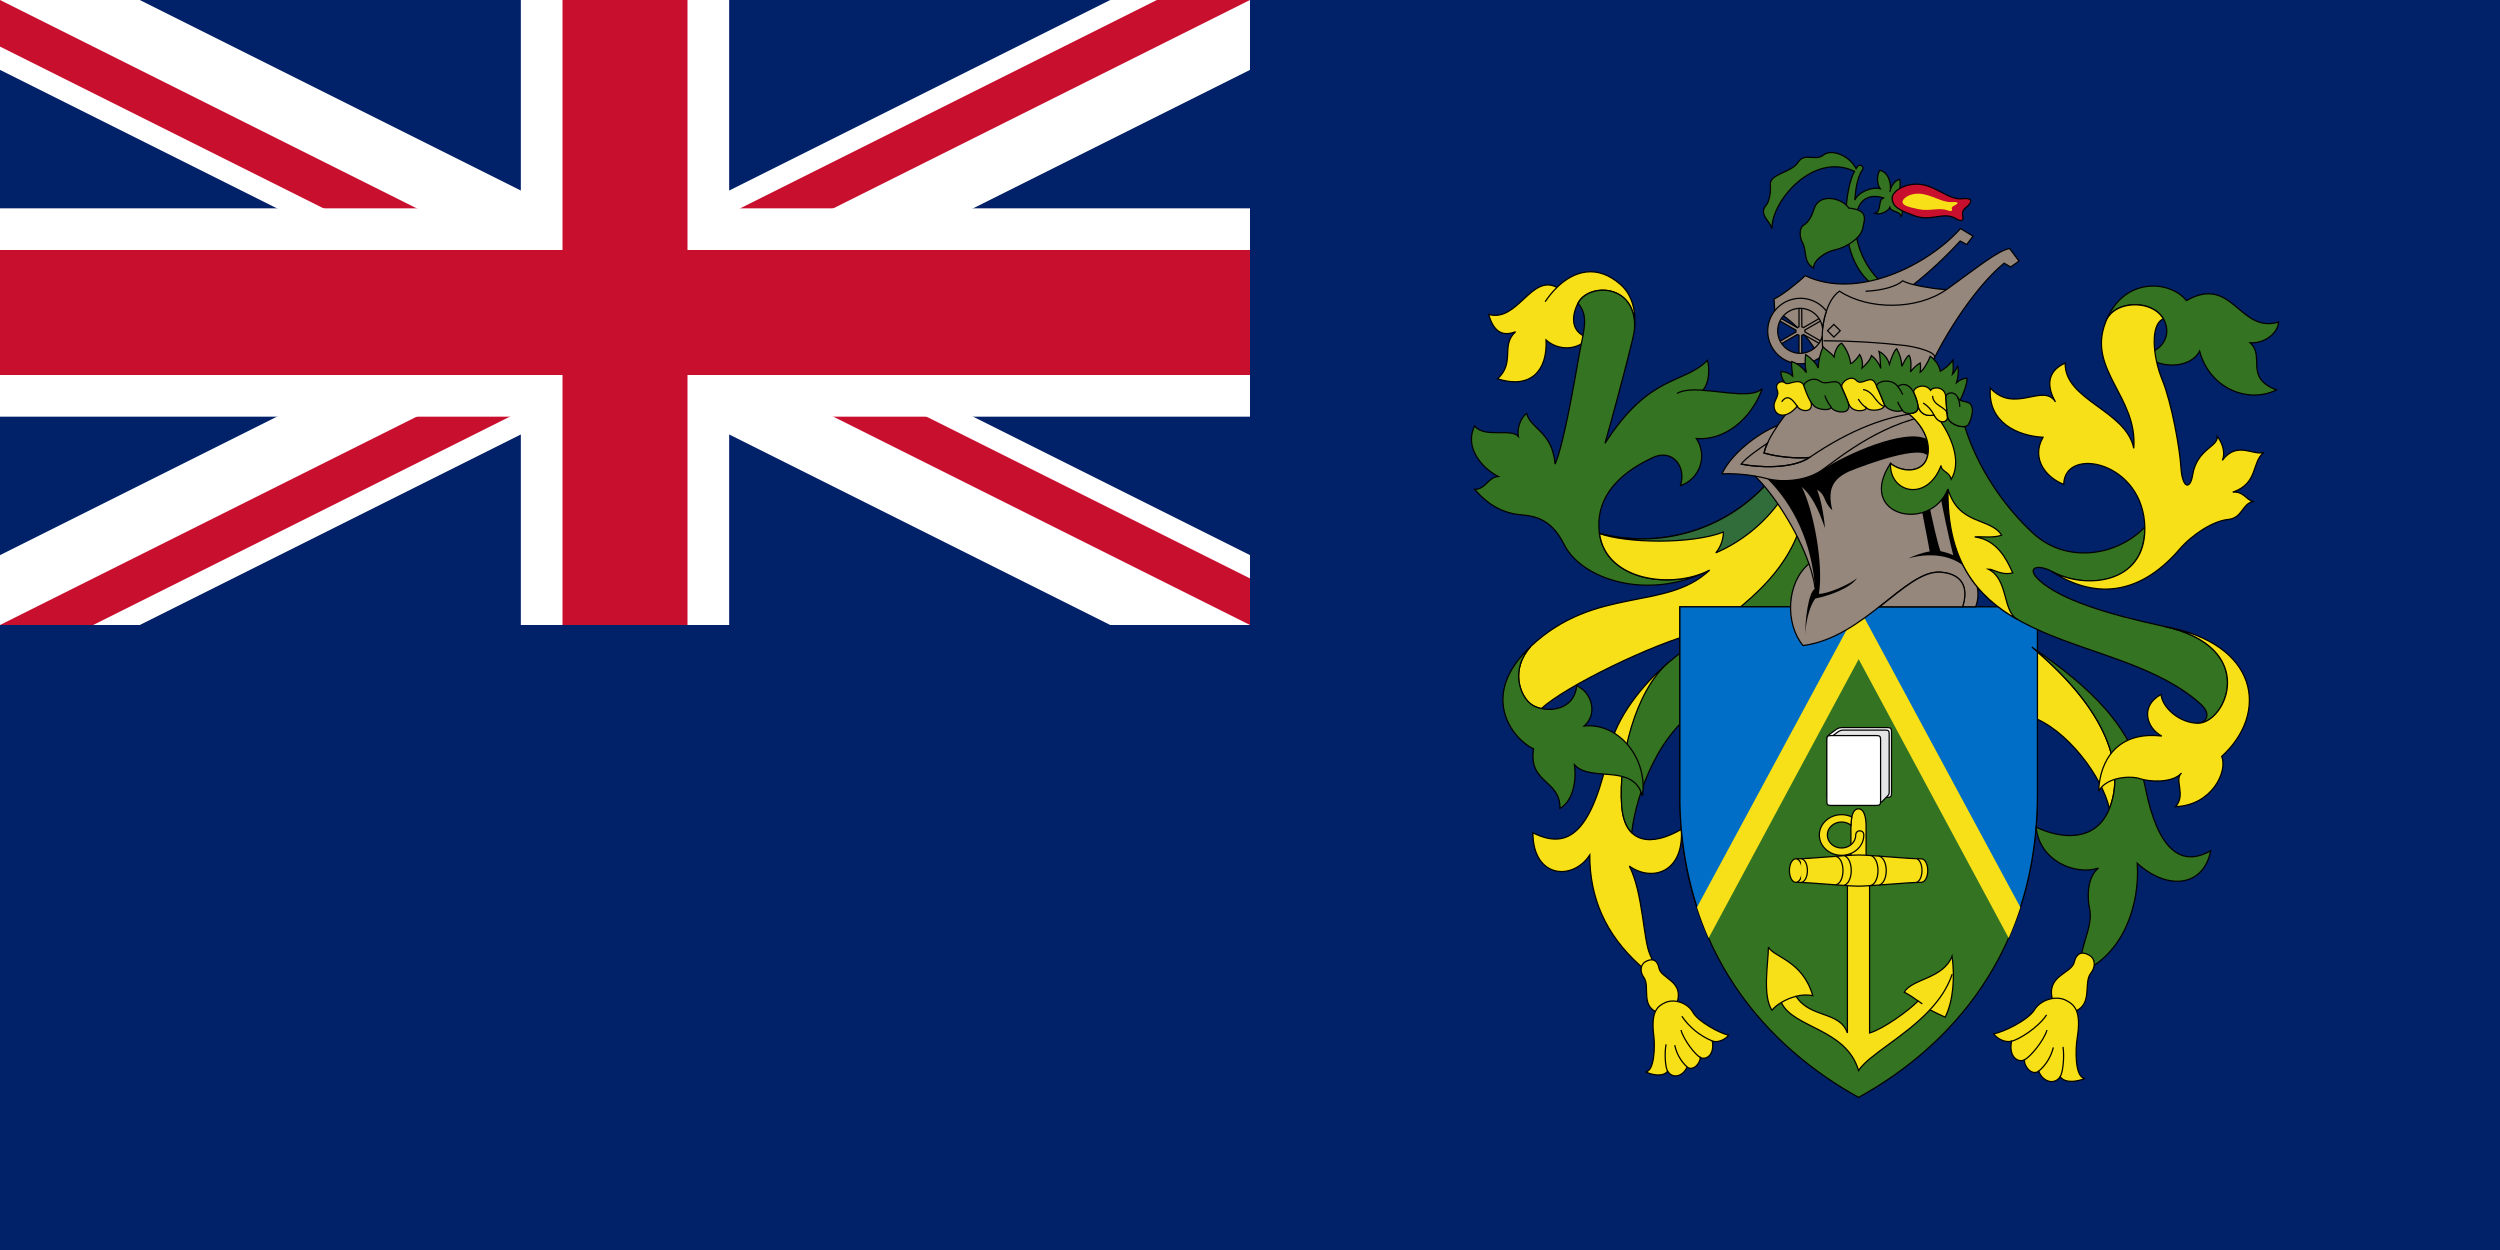
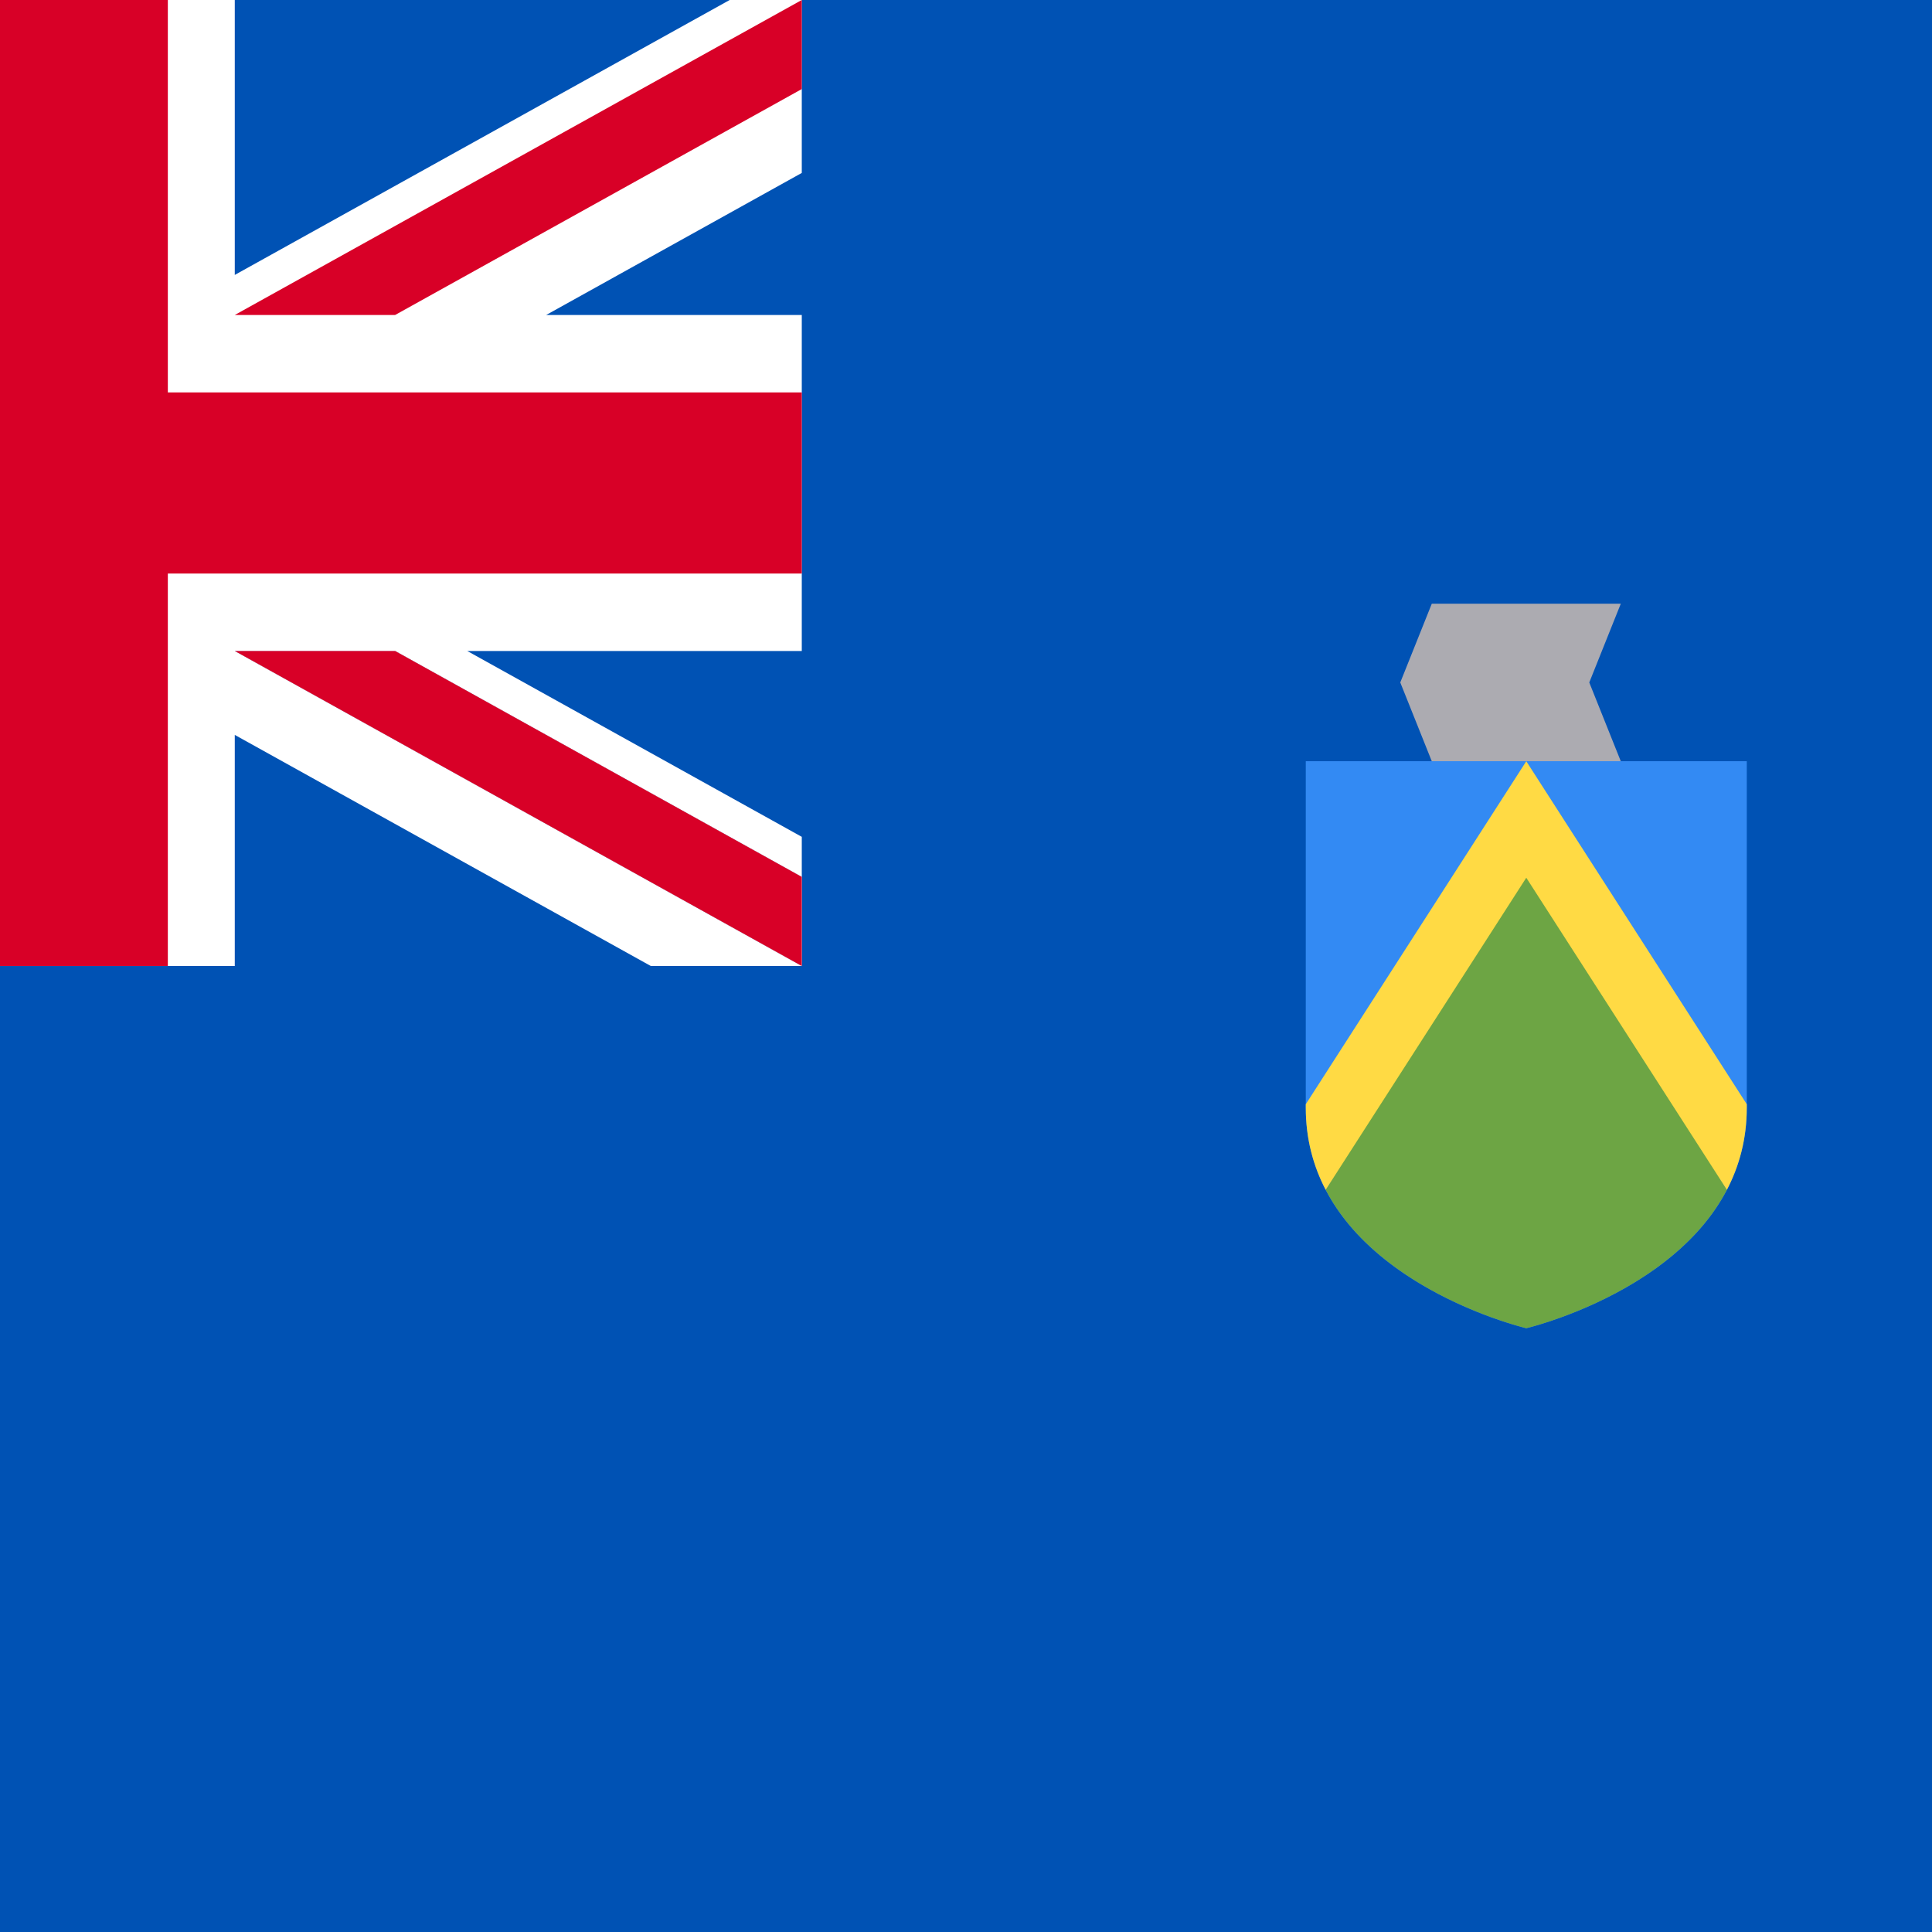
- <svg xmlns="http://www.w3.org/2000/svg" viewBox="0 0 30 15">
-   <clipPath id="a">
-     <path d="M0 0v75h350v75h-50zm300 0H150v200H0v-50z" />
-   </clipPath>
-   <path fill="#012169" d="M0 0h30v15H0z" />
-   <path d="M0 0l15 7.5M15 0L0 7.5" stroke="#fff" stroke-width="1.5" />
-   <path d="M0 0l300 150m0-150L0 150" stroke="#c8102e" stroke-width="20" clip-path="url(#a)" transform="scale(.05)" />
-   <path d="M7.5 0v10M0 3.75h17.5" stroke="#fff" stroke-width="2.5" />
-   <path d="M7.5 0v10M0 3.75h17.5" stroke="#c8102e" stroke-width="1.5" />
-   <path d="M15 0v7.5H0V15h30V0z" fill="#012169" />
-   <g fill="#F7E017" stroke="#000" stroke-width=".015">
-     <path d="M20.018 7.954c-.32.271-.625.667-.7 1.025-.211 1.007-.491 1.231-.923 1.015 0 .541.474.582.682.266 0 .507.184.947.599 1.322.175.158.208.05.125-.125-.083-.175-.083-.74-.249-1.064.266.191.657.083.624-.441-.341.2-.68.192-.715-.283-.043-.557.174-1.366.557-1.715zm-.405-4.005c.023-.2-.02-.405-.166-.534-.282-.248-.558-.166-.764.034-.308-.166-.471.423-.82.324.058.191.15.274.324.208-.183.166 0 .366-.216.565.391.125.599-.091.582-.466.15.133.382.125.507-.025-.208-.067-.209-.247-.125-.416.125-.249.711-.239.678.31z" />
-     <path fill="#337321" d="M20.515 6.842c-.441.233-1.247.133-1.322-.441-.075-.574.482-.832.632-.906.233-.117.416.091.341.333a.377.377 0 00.191-.565c.341.025.657-.233.79-.599-.12.114-.446.037-.714.02.083-.091.082-.269.057-.361-.282.29-.69.157-1.23.997.083-.291.241-.873.333-1.256.009-.038.016-.076.021-.115.032-.549-.553-.559-.678-.309.137.154.065.334.016.607-.058.324-.183 1.073-.291 1.322-.033-.391-.291-.416-.341-.607-.075.05-.116.183-.1.274-.092-.1-.408.025-.524-.125-.125.249.075.499.283.607-.121.008-.15.154-.283.154.179.208.362.291.574.308.212.017.37.096.499.353.208.417 1 .687 1.746.309z" />
-     <path d="M21.613 6.334c-.249.69-.931 1.181-1.239 1.256-.524.127-1.592.646-1.878.913a.332.332 0 01-.118-.048c-.141-.1-.258-.424-.008-.699.782-.732 1.622-.416 2.146-.915-.441.233-1.247.133-1.322-.441a2.029 2.029 0 002.012-.599c.091.101.357.417.407.533z" />
-     <path fill="#337321" d="M20.018 7.954c-.395.335-.6 1.158-.558 1.715.012.155.055.26.121.324.029-.316.249-1.133.81-1.497.474-.308 1.214-.998 1.489-1.788a.634.634 0 00-.291-.341c-.273.746-1.002 1.104-1.571 1.587z" />
-     <path fill="#316D3A" d="M21.359 6.014a1.854 1.854 0 01-.769.62.403.403 0 00.091-.249c-.391.15-1.173.133-1.489.017a2.029 2.029 0 002.012-.599c.068.074.126.14.155.211z" />
-     <path fill="#337321" d="M18.37 7.756c-.636.595-.216 1.114.033 1.231-.066.416.324.366.316.715.158-.091.2-.333.175-.524.2.216.707-.025.815.374.067-.441-.274-.881-.698-.84.175-.158.075-.416-.091-.482-.033.324-.399.324-.541.225-.142-.1-.259-.424-.009-.699z" />
-     <path d="M19.746 11.54c-.069.04-.064.129-.021.187.087.116-.062.38.22.437.083.017.147-.034.179-.129.087-.262-.191-.291-.216-.416-.025-.125-.104-.112-.162-.079z" />
-     <path d="M19.983 12.031c-.093.043-.175.104-.137.403.015.124.008.424-.1.428.066.033.208.069.266-.008.056.094.183.067.233-.05.066.054.158-.037.158-.116.058.037.175-.017.145-.195.071.025.162-.025.195-.071-.104-.021-.366-.162-.428-.274-.062-.113-.224-.167-.332-.117z" />
-     <path d="M18.542 3.62c.042-.062.089-.12.141-.171m1.441 1.272c.073-.042.185-.047.309-.039m-.421 8.172c-.029-.042-.04-.216-.019-.322m.252.272a.493.493 0 01-.148-.262m.306.146c-.058-.027-.2-.21-.231-.328m.376.132a.825.825 0 01-.366-.297" fill="none" />
-     <path d="M24.382 7.765c1.023.857 1.089 1.538.931 1.938-.083-.374-.507-.956-.948-1.106l.017-.832z" />
-     <path fill="#337321" d="M22.553 7.282h1.896v2.245c0 1.913-1.064 3.044-2.146 3.642-1.081-.599-2.146-1.73-2.146-3.642V7.282h1.331a.729.729 0 00.15.466c.314-.031.669-.266.915-.466z" />
-     <path fill="#006EC7" d="M24.449 7.282v2.245c0 .577-.097 1.084-.262 1.525l-1.883-3.455-1.883 3.455a4.327 4.327 0 01-.262-1.525V7.282h4.29z" />
-     <path d="M24.244 10.887a4.274 4.274 0 01-.14.369l-1.8-3.346-1.8 3.346a3.969 3.969 0 01-.14-.369l1.941-3.598 1.939 3.598z" stroke="none" />
-     <path d="M23.159 12.118c.05.025.142.071.183.088.1-.2.116-.482.083-.732-.108.275-.474.266-.574.432.061.031.118.071.167.106-.125.125-.417.334-.583.384v-1.784c0-.125-.042-.229-.042-.333V9.91c0-.083-.017-.204-.091-.204-.075 0-.091.121-.091.204v.369c0 .104-.042.225-.042.333v1.784c-.091-.266-.45-.175-.616-.441a.466.466 0 01.2-.008c-.125-.424-.466-.457-.532-.582 0 .175-.075.582.042.757a.437.437 0 01.113-.092c.141.308.777.309.927.816.12-.187.553-.403.856-.728z" />
-     <path d="M22.303 10.634c.141 0 .59-.046.753-.046.042 0 .077-.063.077-.141s-.034-.141-.077-.141c-.162 0-.611-.046-.753-.046-.141 0-.59.046-.753.046-.042 0-.077.063-.077.141s.034.141.077.141c.163 0 .612.046.753.046z" />
-     <path d="M22.212 9.903a.18.18 0 00-.113-.039c-.094 0-.171.07-.171.156s.076.156.171.156c.094 0 .17-.07.17-.156 0-.067.097-.067.097 0 0 .135-.12.244-.267.244-.148 0-.267-.109-.267-.244s.12-.244.267-.244c.044 0 .086.01.123.027-.003.022-.01.064-.01.1zm-.661.685c.042 0 .076-.063.076-.141s-.034-.141-.076-.141" />
-     <path d="M21.613 10.588c.042 0 .076-.063.076-.141s-.034-.141-.076-.141m.411.311c.051 0 .092-.076.092-.17 0-.094-.041-.17-.092-.17m.095.347c.053 0 .096-.08.096-.178 0-.098-.043-.178-.096-.178m.32.358c.054 0 .097-.081.097-.18 0-.099-.044-.18-.097-.18m.1.355c.053 0 .096-.078.096-.174 0-.096-.043-.174-.096-.174m.447.317c.043 0 .078-.064.078-.144s-.035-.144-.078-.144m-1.61 1.728a.618.618 0 01.178-.074m1.514.091l-.049-.035m.14.106c.116-.125.213-.266.267-.428" />
-     <path fill="#FFF" d="M21.922 8.87c0-.041.033-.058.072-.087.047-.035.066-.052.108-.052h.546c.04 0 .05.01.05.048v.741c0 .037-.009.048-.05.048h-.726v-.706" />
-     <path fill="#E5E5E5" d="M22.513 9.633c.072 0 .059-.002.109-.052.053-.052.048-.048.048-.096v-.679c0-.035-.009-.045-.046-.045h-.505c-.04 0-.057.016-.1.049-.036.027-.066.044-.066.082v.741h.56z" />
-     <path fill="#FFF" d="M22.567 9.617c0 .037-.009.048-.05.048h-.546c-.041 0-.049-.01-.049-.048v-.742c0-.037.009-.048.049-.048h.546c.041 0 .05.01.05.048v.742z" />
-     <path fill="#96877D" d="M23.625 6.847a.419.419 0 01.083.434h-.158c.066-.2.025-.39-.258-.415-.423-.037-.915.782-1.655.881-.216-.258-.205-.749.07-.982-.142-.409-.441-.859-.649-1.053a2.03 2.03 0 00-.394-.027c.108-.233.416-.478.666-.578.04-.059.084-.116.124-.167.025-.32 1.547-.17 1.871.029.001.359.142 1.554.3 1.878z" />
-     <path d="M21.781 7.066c-.036-.554-.26-1.011-.575-1.322.15.042.457.042.665-.108.274-.183.99-.503 1.252-.366.021.046.033.15.017.216-.062-.166-.753.091-.948.17-.187.087-.27.204-.204.466-.108-.091-.071-.179-.183-.245.045.108.082.303.095.461-.042-.112-.116-.353-.279-.495.141.274.264.933.206 1.283.112 0 .36-.11.459-.189-.087.125-.339.212-.501.245-.073.087-.123.312-.119.437-.011-.154.037-.529.115-.553zm1.844-.219c-.138-.153-.395-.236-.723-.147.05-.025.158-.067.254-.083-.012-.087-.091-.462-.104-.553l.092-.037c.046.225.104.482.141.586.029.008.096.021.154.05-.025-.087-.166-.715-.162-.782l.125-.067c.049.341.128.836.223 1.033z" fill="#000" stroke="none" />
-     <path fill="#96877D" d="M23.551 7.282c.066-.2.025-.39-.258-.415-.219-.019-.457.194-.738.415h.996zM21.713 5.49a1.648 1.648 0 01-.545-.054.64.64 0 01.041-.118c-.087.058-.253.172-.316.251.2.042.612.063.82-.079z" />
-     <path fill="none" d="M21.708 6.766c.046.133.076.261.08.375m-.457-2.033c-.075.11-.141.228-.163.328.141.046.42.071.545.054" />
-     <path fill="none" d="M21.059 5.713c.054.009.104.019.147.031.15.042.457.042.665-.108.208-.15.773-.615 1.414-.665" />
-     <path fill="none" d="M20.894 5.569c.2.042.612.062.819-.079.482-.328.948-.52 1.414-.545" />
-     <path fill="#337321" d="M24.382 7.765c.698.482 1.214.948 1.364 1.696.15.748.433.948.782.748-.083.432-.516.482-.881.15.033.499-.166 1.098-.682 1.314-.033-.299.165-.536.108-.782-.025-.108-.033-.358.108-.474-.274.091-.707-.083-.748-.491.316.15.723.175.881-.225.157-.398.091-1.08-.932-1.936zm.882-3.892c.216-.565.782-.507.973-.266.557-.316.632.399 1.106.258-.008.133-.166.258-.341.249.183.166-.075.416.316.565-.333.166-.798-.008-.923-.466-.108.216-.499.216-.657.042.341-.091.316-.407.125-.532-.193-.126-.533-.075-.599.15zm-1.687 1.245c.155.5.476.966.822 1.283.399.366 1.002.274 1.339-.075.008.696-.713.75-1.114.532-.177-.096-.32-.046-.15.108.258.233.822.406 1.488.549 1.164.249.749 1.173.408 1.164.098-.002.178-.104.037-.231-1.01-.909-3.064-.551-3.031-2.58-.216.532-1.106.324-.69-.308.133.108.366.116.433-.05.052-.129.018-.354-.215-.548.038-.003.121 0 .112-.096.01.056.061.139.192.111.037.059.077.098.13.077.01-.004.042-.02.029-.079.01.112.141.151.21.143z" />
-     <path d="M24.623 6.858c.482.316 1.028.316 1.53-.266.158-.183.407-.341.582-.358.175-.017.166-.183.299-.216-.083-.025-.116-.125-.241-.112.312-.108.22-.358.374-.478-.125.046-.32-.141-.499.096.046-.108-.017-.237-.062-.287.017.125-.245.15-.295.466-.028.177-.125.166-.141-.108-.012-.201-.108-.757-.224-1.039-.116-.283-.143-.671.015-.729a.308.308 0 00-.098-.102c-.193-.126-.532-.075-.599.15-.216.565.391.89.341 1.505-.091-.457-.832-.574-.823-1.023-.241.108-.208.308-.116.466-.15-.233-.491.15-.782-.166-.033.416.333.574.632.59-.15.266.05.491.249.565.008-.466.963-.275.973.524.008.68-.724.738-1.115.522zm1.339.657c1.164.249.749 1.173.408 1.164-.217-.005-.424-.187-.437-.345-.249.133-.183.395.008.499-.524-.062-.744.283-.757.661.096-.175.387-.187.495-.15.108.037.387.058.499-.067-.092.079.058.262-.071.403.437-.017.628-.424.553-.603.566-.514.458-1.354-.698-1.562zm-.886 3.951c.076.047.066.147.015.21-.103.126.052.427-.265.478-.094.015-.163-.045-.194-.152-.086-.296.226-.316.259-.455.034-.138.121-.121.185-.081z" />
-     <path d="M24.79 12.003c.102.052.19.124.136.456-.023.138-.028.473.093.482-.076.034-.235.067-.297-.021-.067.102-.207.066-.258-.066-.077.057-.175-.049-.171-.137-.067.039-.194-.026-.154-.224-.08.025-.18-.035-.215-.087.117-.019.415-.165.49-.288.074-.122.257-.175.376-.115z" />
-     <path fill="none" d="M24.721 12.921c.034-.045.054-.24.035-.359m-.292.293a.545.545 0 00.176-.286m-.348.149c.066-.028.232-.226.272-.357m-.426.133c.077-.013.318-.157.421-.316" />
-     <path d="M23.376 5.869c-.014.852.34 1.284.831 1.564-.182-.109-.103-.483-.349-.604.058-.004.15.079.295.046-.071-.158-.187-.399-.457-.432.071-.008.225.017.324-.021-.141-.217-.515-.113-.644-.553zm-.088-.811c-.03-.01-.055-.04-.08-.079-.131.028-.182-.055-.192-.111.008.096-.074.092-.113.095.234.194.268.419.216.548-.067.166-.299.158-.433.05-.017.353.441.47.607.025 0 .075.096.067.121.166.118-.191.028-.466-.126-.694z" />
-     <path fill="#337321" d="M22.557 3.37a.994.994 0 01-.295-.694c.008-.183.083-.383.349-.299-.083 0-.025.166-.112.183.071.025.166-.033.179-.071.017.058.125.042.133.108.042-.033-.004-.195-.066-.229.046-.025.071-.154.05-.216-.042.008-.104.067-.116.15.021-.067-.004-.233-.121-.258-.033.046-.042.158.004.22-.108-.025-.266.046-.304.137.008-.11.024-.267.092-.366.023-.033-.033-.091-.077-.012-.081-.158-.297-.241-.393-.162s-.224-.037-.303.087c-.079.125-.347.138-.333.27.008.079-.011.201-.05.245-.096.108.046.187.071.283-.017-.316.486-.931.99-.69-.046.079-.086.237-.1.428-.021.283.021.682.295.915l.107-.029z" />
-     <path fill="#c8102e" d="M22.706 2.38c-.003-.075.127-.172.301-.17.21.002.372.193.54.175.168-.019.085.075.05.1-.035.025-.056.062-.044.108.012.046-.009.076-.077.033-.15-.094-.299.037-.497-.035-.169-.064-.268-.099-.273-.211z" />
-     <path fill="#96877D" d="M21.85 4.343c-.083-.262-.399-.549-.553-.615l-.008-.141c.083-.033.283-.191.374-.279.624.299 1.472-.125 1.863-.565l.15.091-.075.1-.079-.042a4.777 4.777 0 01-.561.523c.145.037.344.062.399.059.349-.25.623-.474.756-.491l.112.15-.1.071-.079-.046c-.374.308-.798.981-.965 1.43-.232-.05-1.064-.017-1.234-.245z" />
-     <path fill="none" d="M22.961 3.415a.607.607 0 01-.129-.045c-.067.062-.233.116-.445.125" />
-     <path fill="none" d="M21.883 4.251c-.056-.31.033-.653.191-.757.345.229.936.229 1.285-.021" />
-     <path fill="none" d="M21.883 4.089a8.87 8.87 0 01.985.058c.141.021.378.079.345.15m-1.207-.252l.077-.076-.077-.076-.076.075.076.077z" />
-     <path fill="#337321" d="M22.187 2.497c-.096-.133-.359-.175-.416.004-.025.079-.062.162-.125.2-.062.037-.048.151-.021.2.066.121.008.237.137.316 0-.096.141-.195.262-.22.121-.025.303-.133.328-.254.026-.122.068-.222-.165-.246z" />
-     <path fill="#96877D" d="M21.588 3.694h.033l.001.227a.075.075 0 01.02.01l.196-.113.017.029-.197.114c.001.007.002.015.001.022l.196.113-.017.029-.198-.112a.047.047 0 01-.019.012v.226h-.033v-.227a.075.075 0 01-.02-.01l-.196.113-.017-.029.197-.114c-.001-.007-.002-.015-.001-.022l-.196-.113.017-.029.197.113a.047.047 0 01.019-.012v-.227h0z" />
-     <path fill="#96877D" d="M21.884 4.25a.393.393 0 11.033-.517.887.887 0 00-.046.211.27.27 0 10-.268.296.276.276 0 00.263-.202c.001.052.003.171.018.212z" />
-     <path fill="#337321" d="M21.438 4.625c-.025-.029-.071-.108-.066-.166a.217.217 0 01.141.054c-.004-.042-.021-.133-.012-.175a.38.38 0 01.175.133.603.603 0 01-.008-.216c.05.029.133.108.15.162a.716.716 0 01.058-.254c.037.037.096.071.133.121.008-.067.042-.146.091-.166a.483.483 0 01.108.245c.037-.012.087-.075.108-.108a.228.228 0 01.029.162c.046-.042.1-.1.112-.15a.319.319 0 01.112.154c-.008-.054-.004-.15-.021-.204a.24.24 0 01.125.154c.017-.058.054-.162.087-.187a.455.455 0 01.062.212c.021-.042.054-.116.087-.133.029.046.025.146.017.2a.4.4 0 01.116-.108.348.348 0 010 .112c.037-.021.1-.133.121-.191a.29.29 0 01.121.179.452.452 0 00.15-.133c0 .029.013.108-.004.17.025-.025.05-.075.062-.096.017.042.004.141-.013.195a.219.219 0 01.125-.054c.004.071-.046.195-.092.287-.398-.111-1.234-.153-2.074-.199z" />
-     <path d="M22.83 2.423c-.002-.031.066-.1.189-.099.147.001.283.109.4.101.118-.008.06.031.035.041-.025.01-.039.026-.031.044.009.019-.006.031-.054.014-.105-.038-.21.015-.348-.014-.119-.027-.188-.041-.191-.087z" stroke="none" />
-     <path d="M21.567 4.875c-.125.15-.249.125-.274.029-.025-.096.067-.141.033-.225-.033-.083.054-.121.096-.083.042.037.175-.083.233.042.058.125.104.212.071.262-.034.05-.134.025-.159-.025zm.536-.225c-.023-.055.106-.16.173-.085.067.075.171-.081.229.037.058.119.077.181.106.247.029.067-.158.102-.216.044.008.039-.162.07-.208-.042-.025-.059-.052-.128-.084-.201zm.865.069c-.031-.058.121-.141.2-.035.021-.044.171-.052.181.075l.019.252c.004.05-.091.096-.16-.031-.123.025-.179-.044-.193-.116a.54.54 0 00-.047-.145z" />
-     <path fill="#337321" d="M21.648 4.636c-.019-.042.106-.125.191-.062.085.062.203-.054.254.058.102.227.108.243.077.287-.031.044-.164.027-.198-.033-.006.042-.121.035-.181.002-.068-.038-.116-.177-.143-.252zm.875.01c-.029-.064.166-.121.252-.008.044-.04.139-.042.193.081.054.123.062.191.023.222-.028.022-.129.039-.162-.017-.046.029-.187.004-.218-.075-.031-.078-.058-.147-.088-.203zm.828.123c-.004-.058.102-.085.141 0 .04.085.166.008.177.15.002.027-.015.131-.054.181s-.233 0-.245-.106a2.419 2.419 0 01-.019-.225z" />
-     <path d="M21.567 4.875c-.046-.062-.108-.162-.187-.054m.593.064a.49.49 0 01-.075-.139m.497.148a.345.345 0 01-.096-.106m.058-.113c.073.008.123.077.145.108.023.031.071.087.108.094m.219.048c-.025-.04-.05-.075-.056-.104m.002-.183a.483.483 0 01.058.098m.374.243a.345.345 0 00-.129-.143m.113-.086c.004.123.168.131.175.218m.126-.199a.238.238 0 01.025.114" fill="none" />
+ <svg xmlns="http://www.w3.org/2000/svg" viewBox="114.347 85.333 341.333 341.333">
+   <rect y="85.333" fill="#0052B4" width="512" height="341.337" />
+   <polygon fill="#ACABB1" points="400.696,219.822 384,225.387 367.304,219.822 361.739,205.909 367.304,191.996   400.696,191.996 395.13,205.909 " />
+   <path fill="#338AF3" d="M345.043,219.822v61.217c0,29.821,38.957,38.957,38.957,38.957s38.957-9.137,38.957-38.957v-61.217  H345.043z" />
+   <path fill="#6DA544" d="M348.555,295.541C358.131,313.927,384,319.996,384,319.996s25.869-6.069,35.445-24.455L384,236.518  L348.555,295.541z" />
+   <path fill="#FFDA44" d="M422.957,280.421L384,219.822l-38.957,60.599v0.618c0,5.518,1.337,10.328,3.512,14.503L384,240.405  l35.445,55.137c2.175-4.175,3.512-8.983,3.512-14.503V280.421z" />
+   <polygon fill="#FFFFFF" points="256,85.333 256,115.886 210.833,140.985 256,140.985 256,200.344 196.897,200.344   256,233.179 256,255.996 229.32,255.996 155.826,215.17 155.826,255.996 100.174,255.996 100.174,207.423 12.744,255.996 0,255.996   0,225.442 45.167,200.344 0,200.344 0,140.985 59.103,140.985 0,108.139 0,85.333 26.68,85.333 100.174,126.158 100.174,85.333   155.826,85.333 155.826,133.905 243.256,85.333 " />
+   <polygon fill="#D80027" points="144,85.33 112,85.33 112,154.662 0,154.662 0,186.662 112,186.662 112,255.996 144,255.996   144,186.662 256,186.662 256,154.662 144,154.662 " />
+   <polygon fill="#0052B4" points="155.826,200.344 256,255.996 256,240.259 184.153,200.344 " />
+   <polygon fill="#FFFFFF" points="155.826,200.344 256,255.996 256,240.259 184.153,200.344 " />
+   <g>
+     <polygon fill="#D80027" points="155.826,200.344 256,255.996 256,240.259 184.153,200.344  " />
+     <polygon fill="#D80027" points="71.846,200.344 0,240.259 0,255.996 0,255.996 100.174,200.344  " />
+   </g>
+   <polygon fill="#0052B4" points="100.174,140.982 0,85.33 0,101.067 71.847,140.982 " />
+   <polygon fill="#FFFFFF" points="100.174,140.982 0,85.33 0,101.067 71.847,140.982 " />
+   <g>
+     <polygon fill="#D80027" points="100.174,140.982 0,85.33 0,101.067 71.847,140.982  " />
+     <polygon fill="#D80027" points="184.154,140.982 256,101.067 256,85.33 256,85.33 155.826,140.982  " />
  </g>
</svg>
